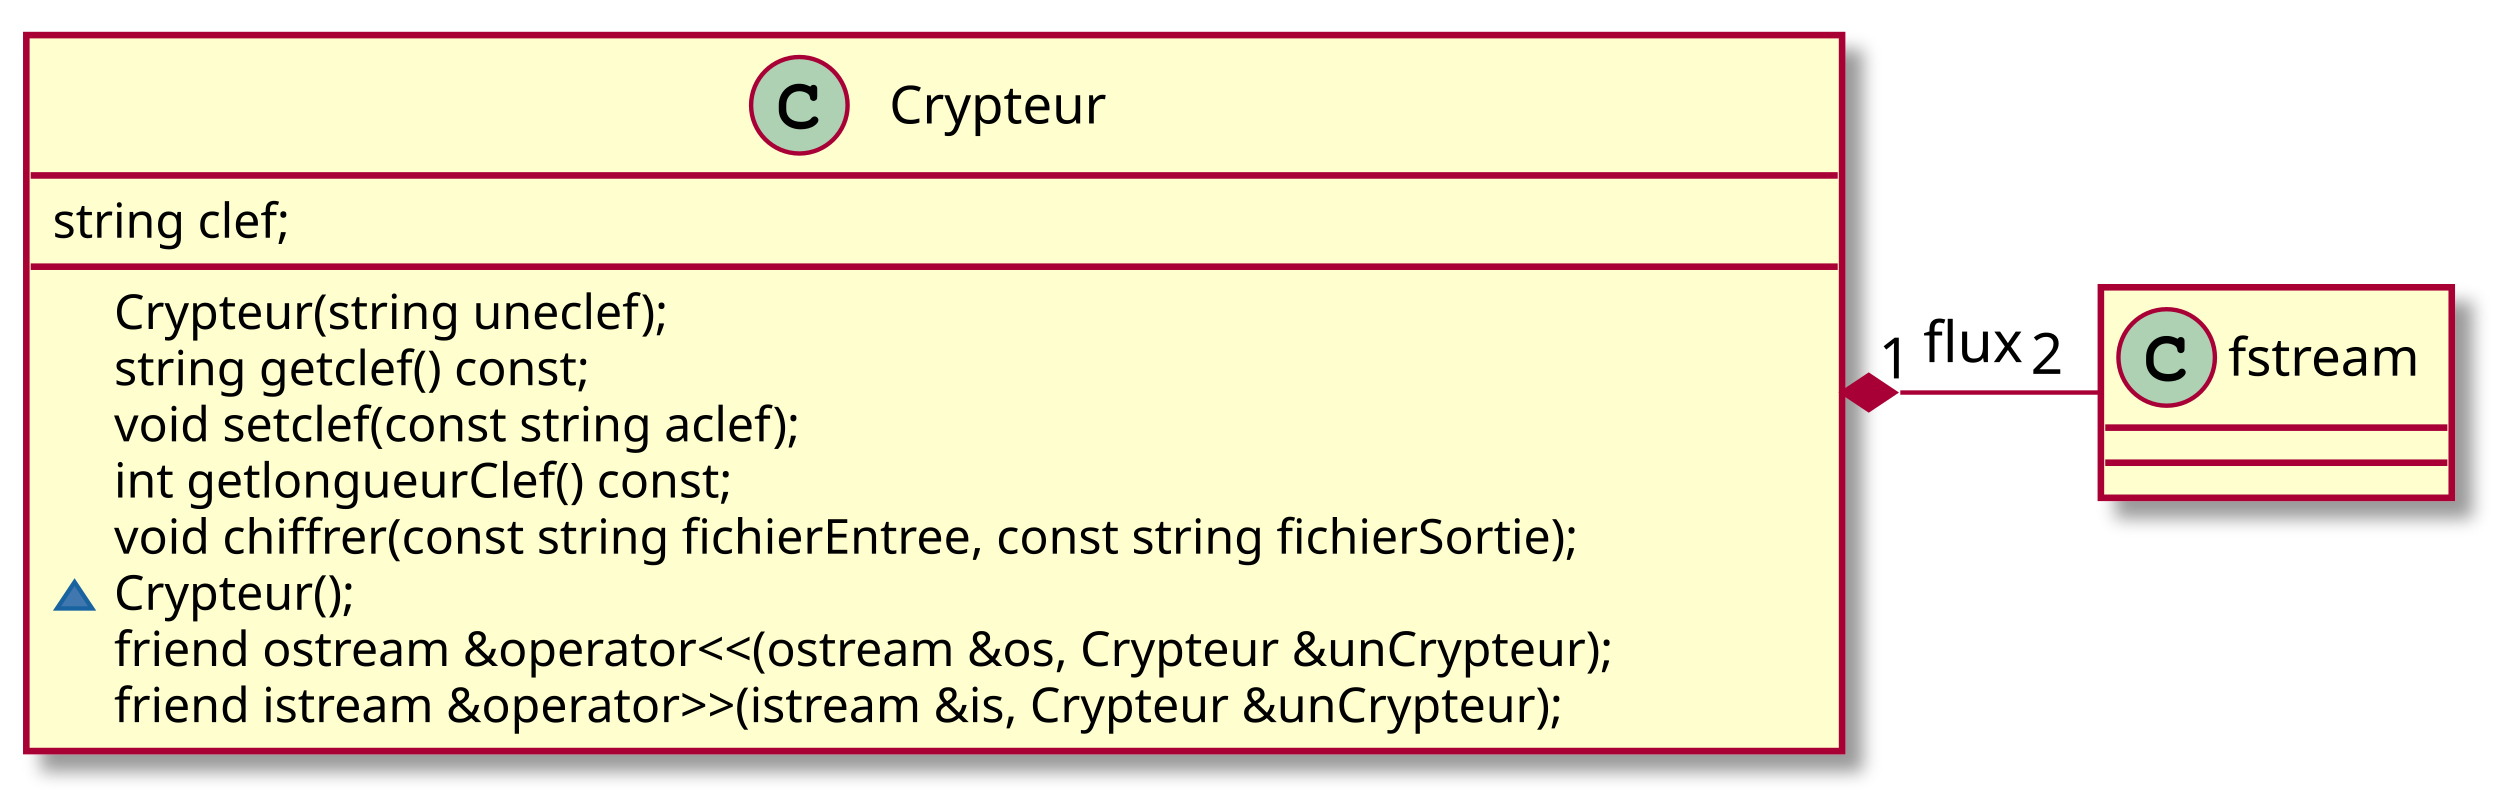
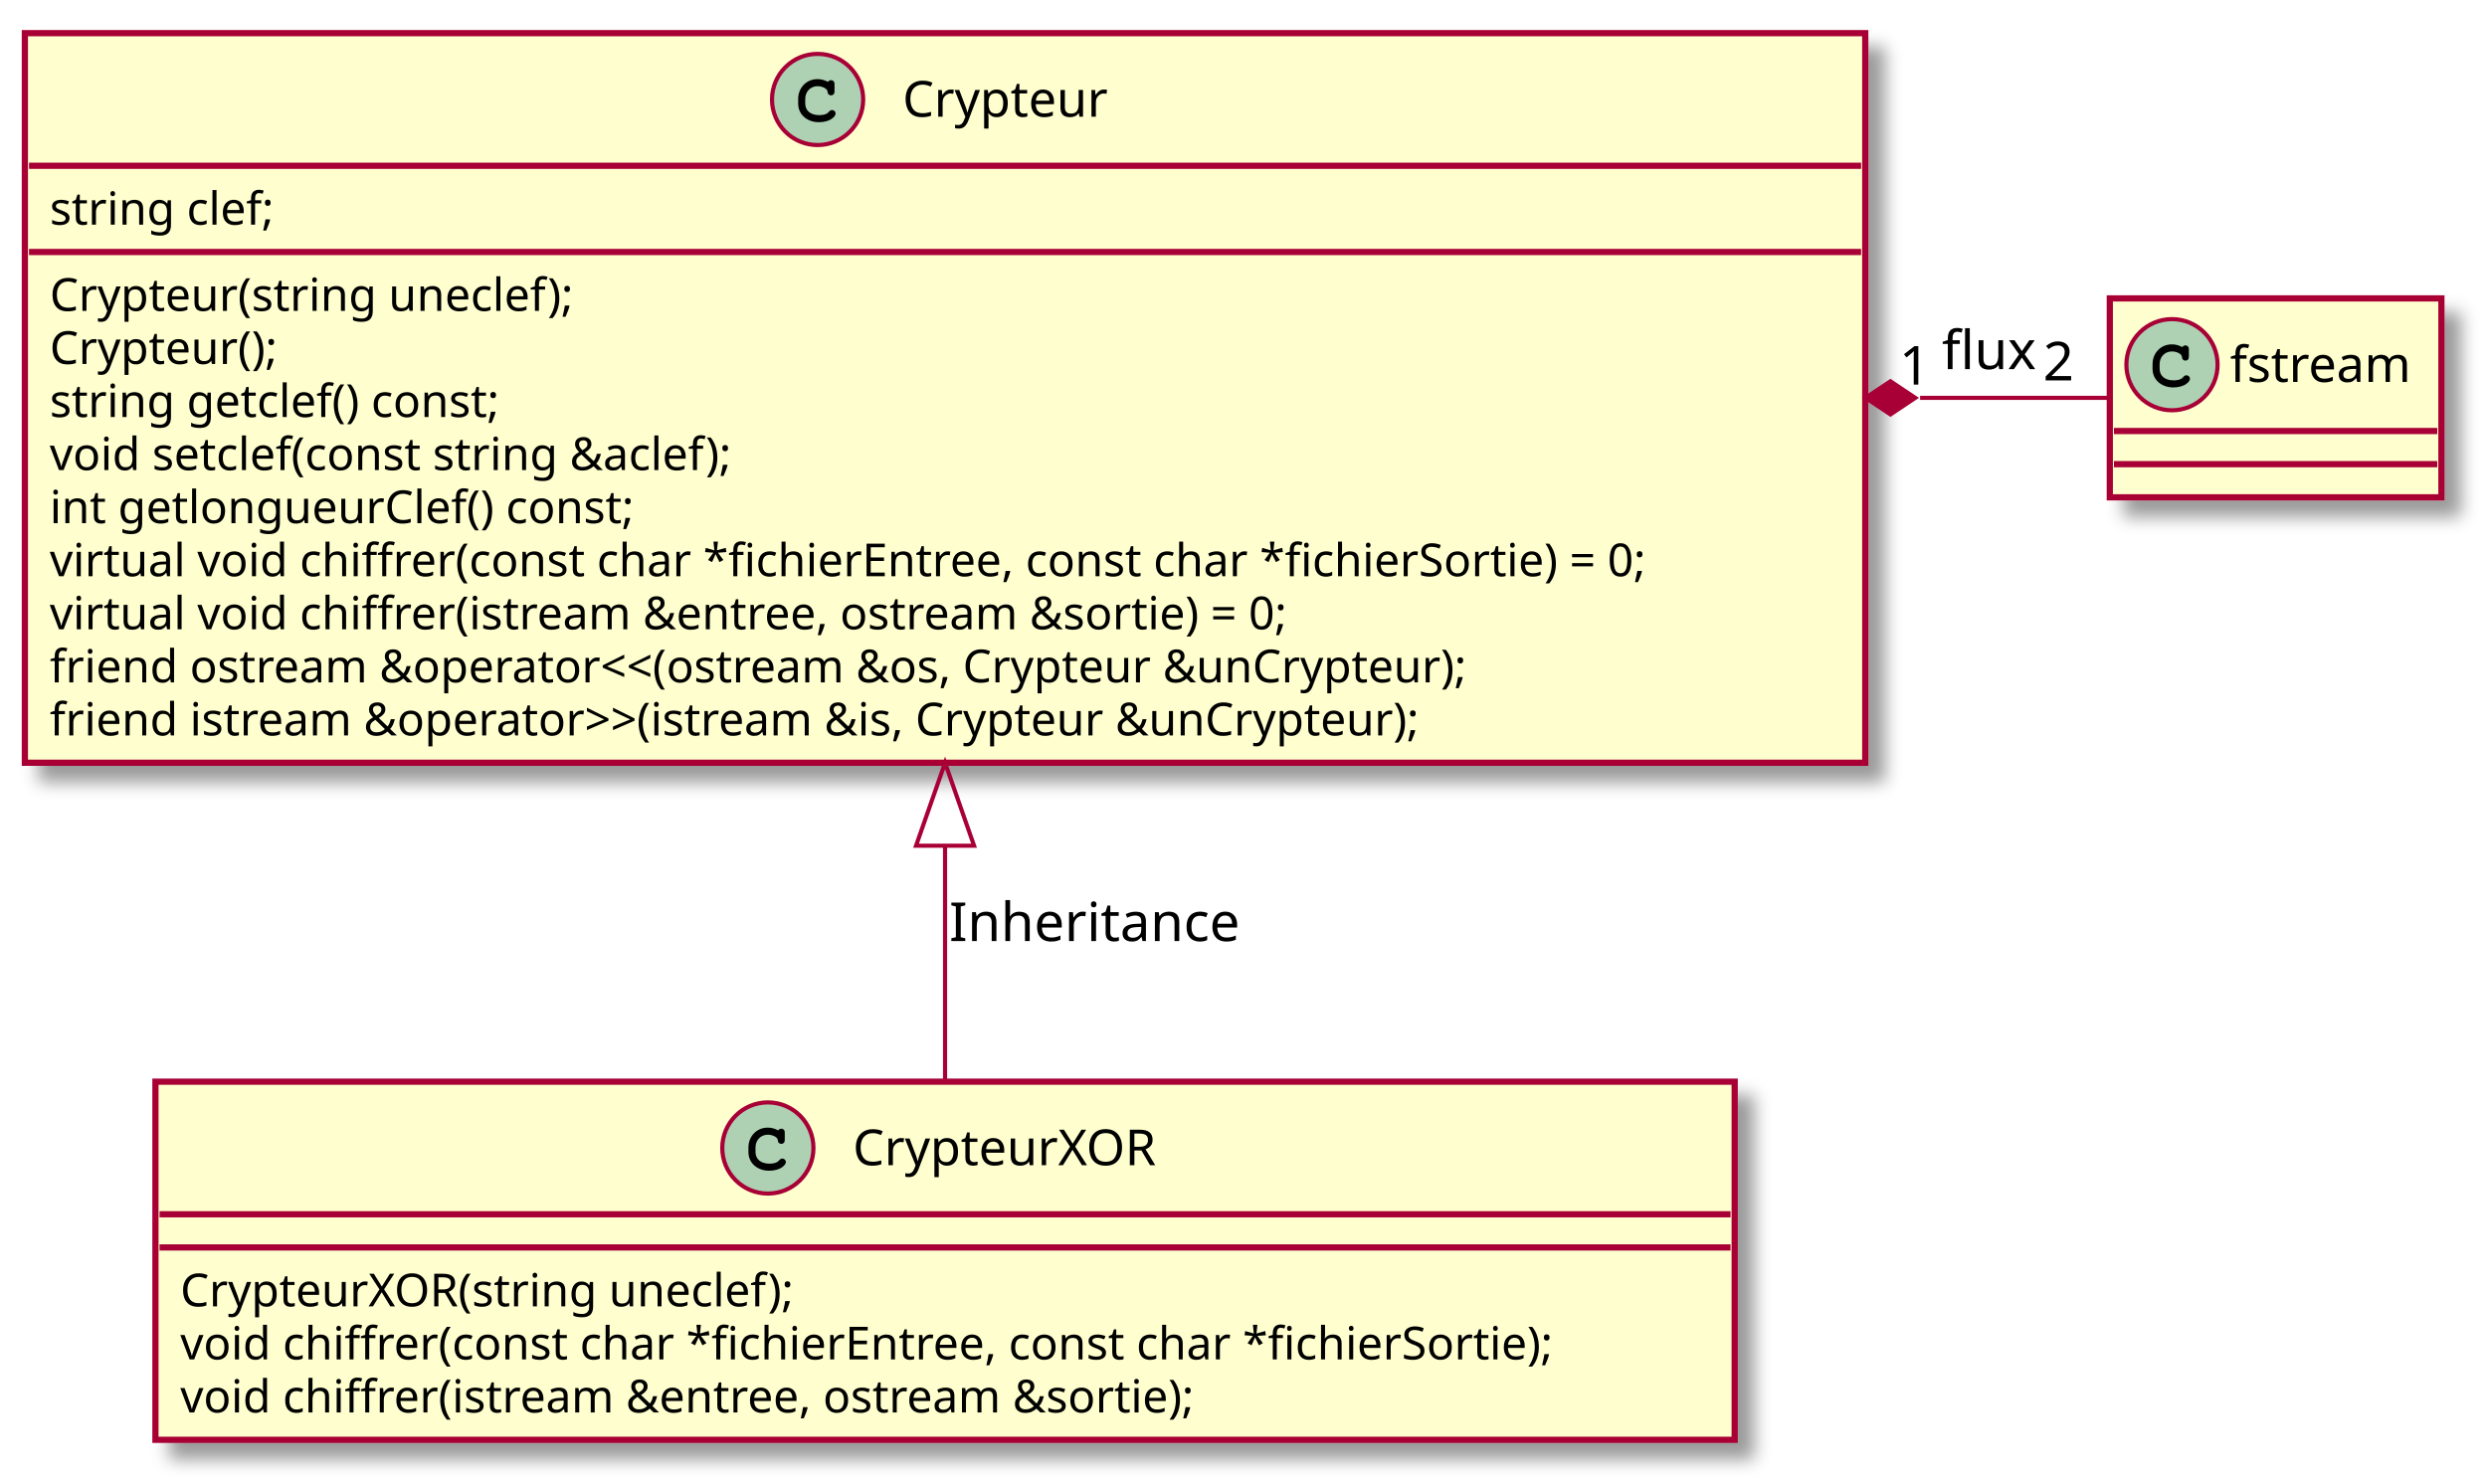
- <svg xmlns="http://www.w3.org/2000/svg" contentScriptType="application/ecmascript" contentStyleType="text/css" height="182px" preserveAspectRatio="none" style="width:570px;height:182px;" version="1.1" viewBox="0 0 570 182" width="570px" zoomAndPan="magnify">
+ <svg xmlns="http://www.w3.org/2000/svg" contentScriptType="application/ecmascript" contentStyleType="text/css" height="358px" preserveAspectRatio="none" style="width:600px;height:358px;" version="1.1" viewBox="0 0 600 358" width="600px" zoomAndPan="magnify">
  <defs>
-     <filter height="300%" id="f1hghryh0s27lo" width="300%" x="-1" y="-1">
+     <filter height="300%" id="f19byke7vjmjfa" width="300%" x="-1" y="-1">
      <feGaussianBlur result="blurOut" stdDeviation="2.0" />
      <feColorMatrix in="blurOut" result="blurOut2" type="matrix" values="0 0 0 0 0 0 0 0 0 0 0 0 0 0 0 0 0 0 .4 0" />
      <feOffset dx="4.0" dy="4.0" in="blurOut2" result="blurOut3" />
      <feBlend in="SourceGraphic" in2="blurOut3" mode="normal" />
    </filter>
  </defs>
  <g>
-     <rect fill="#FEFECE" filter="url(#f1hghryh0s27lo)" height="48" id="fstream" style="stroke: #A80036; stroke-width: 1.5;" width="80" x="479" y="65.5" />
-     <ellipse cx="494" cy="81.5" fill="#ADD1B2" rx="11" ry="11" style="stroke: #A80036; stroke-width: 1.0;" />
-     <path d="M496.344,77.172 L496.516,77.25 C496.734,76.938 496.938,76.844 497.234,76.844 C497.531,76.844 497.812,76.984 497.969,77.25 C498.062,77.406 498.078,77.531 498.078,77.969 L498.078,79.391 C498.078,79.812 498.047,80 497.938,80.156 C497.766,80.375 497.5,80.516 497.234,80.516 C497.016,80.516 496.781,80.406 496.641,80.266 C496.5,80.141 496.469,80.016 496.406,79.609 C496.312,79.203 496.141,78.984 495.656,78.703 C495.188,78.453 494.578,78.297 494,78.297 C492.266,78.297 491.016,79.609 491.016,81.391 L491.016,82.484 C491.016,84.188 492.312,85.281 494.359,85.281 C495.125,85.281 495.812,85.156 496.234,84.891 C496.422,84.797 496.422,84.797 496.875,84.312 C497.062,84.125 497.266,84.047 497.484,84.047 C497.953,84.047 498.344,84.438 498.344,84.891 C498.344,85.281 498.016,85.734 497.438,86.141 C496.688,86.688 495.531,86.984 494.312,86.984 C491.422,86.984 489.312,85.094 489.312,82.516 L489.312,81.391 C489.312,78.672 491.312,76.594 493.938,76.594 C494.812,76.594 495.406,76.734 496.344,77.172 Z " />
-     <text fill="#000000" font-family="sans-serif" font-size="12" lengthAdjust="spacingAndGlyphs" textLength="48" x="508" y="85.654">fstream</text>
-     <line style="stroke: #A80036; stroke-width: 1.5;" x1="480" x2="558" y1="97.5" y2="97.5" />
-     <line style="stroke: #A80036; stroke-width: 1.5;" x1="480" x2="558" y1="105.5" y2="105.5" />
-     <rect fill="#FEFECE" filter="url(#f1hghryh0s27lo)" height="163.242" id="Crypteur" style="stroke: #A80036; stroke-width: 1.5;" width="414" x="6" y="8" />
-     <ellipse cx="182.25" cy="24" fill="#ADD1B2" rx="11" ry="11" style="stroke: #A80036; stroke-width: 1.0;" />
-     <path d="M184.594,19.672 L184.766,19.75 C184.984,19.438 185.188,19.344 185.484,19.344 C185.781,19.344 186.062,19.484 186.219,19.75 C186.312,19.906 186.328,20.031 186.328,20.469 L186.328,21.891 C186.328,22.312 186.297,22.5 186.188,22.656 C186.016,22.875 185.75,23.016 185.484,23.016 C185.266,23.016 185.031,22.906 184.891,22.766 C184.75,22.641 184.719,22.516 184.656,22.109 C184.562,21.703 184.391,21.484 183.906,21.203 C183.438,20.953 182.828,20.797 182.25,20.797 C180.516,20.797 179.266,22.109 179.266,23.891 L179.266,24.984 C179.266,26.688 180.562,27.781 182.609,27.781 C183.375,27.781 184.062,27.656 184.484,27.391 C184.672,27.297 184.672,27.297 185.125,26.812 C185.312,26.625 185.516,26.547 185.734,26.547 C186.203,26.547 186.594,26.938 186.594,27.391 C186.594,27.781 186.266,28.234 185.688,28.641 C184.938,29.188 183.781,29.484 182.562,29.484 C179.672,29.484 177.562,27.594 177.562,25.016 L177.562,23.891 C177.562,21.172 179.562,19.094 182.188,19.094 C183.062,19.094 183.656,19.234 184.594,19.672 Z " />
-     <text fill="#000000" font-family="sans-serif" font-size="12" lengthAdjust="spacingAndGlyphs" textLength="53" x="202.75" y="28.154">Crypteur</text>
-     <line style="stroke: #A80036; stroke-width: 1.5;" x1="7" x2="419" y1="40" y2="40" />
+     <rect fill="#FEFECE" filter="url(#f19byke7vjmjfa)" height="48" id="fstream" style="stroke: #A80036; stroke-width: 1.5;" width="80" x="509" y="72" />
+     <ellipse cx="524" cy="88" fill="#ADD1B2" rx="11" ry="11" style="stroke: #A80036; stroke-width: 1.0;" />
+     <path d="M526.344,83.672 L526.516,83.75 C526.734,83.438 526.938,83.344 527.234,83.344 C527.531,83.344 527.812,83.484 527.969,83.75 C528.062,83.906 528.078,84.031 528.078,84.469 L528.078,85.891 C528.078,86.312 528.047,86.5 527.938,86.656 C527.766,86.875 527.5,87.016 527.234,87.016 C527.016,87.016 526.781,86.906 526.641,86.766 C526.5,86.641 526.469,86.516 526.406,86.109 C526.312,85.703 526.141,85.484 525.656,85.203 C525.188,84.953 524.578,84.797 524,84.797 C522.266,84.797 521.016,86.109 521.016,87.891 L521.016,88.984 C521.016,90.688 522.312,91.781 524.359,91.781 C525.125,91.781 525.812,91.656 526.234,91.391 C526.422,91.297 526.422,91.297 526.875,90.812 C527.062,90.625 527.266,90.547 527.484,90.547 C527.953,90.547 528.344,90.938 528.344,91.391 C528.344,91.781 528.016,92.234 527.438,92.641 C526.688,93.188 525.531,93.484 524.312,93.484 C521.422,93.484 519.312,91.594 519.312,89.016 L519.312,87.891 C519.312,85.172 521.312,83.094 523.938,83.094 C524.812,83.094 525.406,83.234 526.344,83.672 Z " />
+     <text fill="#000000" font-family="sans-serif" font-size="12" lengthAdjust="spacingAndGlyphs" textLength="48" x="538" y="92.154">fstream</text>
+     <line style="stroke: #A80036; stroke-width: 1.5;" x1="510" x2="588" y1="104" y2="104" />
+     <line style="stroke: #A80036; stroke-width: 1.5;" x1="510" x2="588" y1="112" y2="112" />
+     <rect fill="#FEFECE" filter="url(#f19byke7vjmjfa)" height="176.047" id="Crypteur" style="stroke: #A80036; stroke-width: 1.5;" width="444" x="6" y="8" />
+     <ellipse cx="197.25" cy="24" fill="#ADD1B2" rx="11" ry="11" style="stroke: #A80036; stroke-width: 1.0;" />
+     <path d="M199.594,19.672 L199.766,19.75 C199.984,19.438 200.188,19.344 200.484,19.344 C200.781,19.344 201.062,19.484 201.219,19.75 C201.312,19.906 201.328,20.031 201.328,20.469 L201.328,21.891 C201.328,22.312 201.297,22.5 201.188,22.656 C201.016,22.875 200.75,23.016 200.484,23.016 C200.266,23.016 200.031,22.906 199.891,22.766 C199.75,22.641 199.719,22.516 199.656,22.109 C199.562,21.703 199.391,21.484 198.906,21.203 C198.438,20.953 197.828,20.797 197.25,20.797 C195.516,20.797 194.266,22.109 194.266,23.891 L194.266,24.984 C194.266,26.688 195.562,27.781 197.609,27.781 C198.375,27.781 199.062,27.656 199.484,27.391 C199.672,27.297 199.672,27.297 200.125,26.812 C200.312,26.625 200.516,26.547 200.734,26.547 C201.203,26.547 201.594,26.938 201.594,27.391 C201.594,27.781 201.266,28.234 200.688,28.641 C199.938,29.188 198.781,29.484 197.562,29.484 C194.672,29.484 192.562,27.594 192.562,25.016 L192.562,23.891 C192.562,21.172 194.562,19.094 197.188,19.094 C198.062,19.094 198.656,19.234 199.594,19.672 Z " />
+     <text fill="#000000" font-family="sans-serif" font-size="12" lengthAdjust="spacingAndGlyphs" textLength="53" x="217.75" y="28.154">Crypteur</text>
+     <line style="stroke: #A80036; stroke-width: 1.5;" x1="7" x2="449" y1="40" y2="40" />
    <text fill="#000000" font-family="sans-serif" font-size="11" lengthAdjust="spacingAndGlyphs" textLength="61" x="12" y="54.21">string clef;</text>
-     <line style="stroke: #A80036; stroke-width: 1.5;" x1="7" x2="419" y1="60.805" y2="60.805" />
-     <text fill="#000000" font-family="sans-serif" font-size="11" lengthAdjust="spacingAndGlyphs" textLength="139" x="26" y="75.015">Crypteur(string uneclef);</text>
-     <text fill="#000000" font-family="sans-serif" font-size="11" lengthAdjust="spacingAndGlyphs" textLength="122" x="26" y="87.82">string getclef() const;</text>
-     <text fill="#000000" font-family="sans-serif" font-size="11" lengthAdjust="spacingAndGlyphs" textLength="176" x="26" y="100.624">void setclef(const string aclef);</text>
-     <text fill="#000000" font-family="sans-serif" font-size="11" lengthAdjust="spacingAndGlyphs" textLength="155" x="26" y="113.429">int getlongueurClef() const;</text>
-     <text fill="#000000" font-family="sans-serif" font-size="11" lengthAdjust="spacingAndGlyphs" textLength="373" x="26" y="126.234">void chiffrer(const string fichierEntree, const string fichierSortie);</text>
-     <polygon fill="#4177AF" points="17,132.731,13,138.731,21,138.731" style="stroke: #1963A0; stroke-width: 1.0;" />
-     <text fill="#000000" font-family="sans-serif" font-size="11" lengthAdjust="spacingAndGlyphs" textLength="61" x="26" y="139.039">Crypteur();</text>
-     <text fill="#000000" font-family="sans-serif" font-size="11" lengthAdjust="spacingAndGlyphs" textLength="388" x="26" y="151.843">friend ostream &amp;operator&lt;&lt;(ostream &amp;os, Crypteur &amp;unCrypteur);</text>
-     <text fill="#000000" font-family="sans-serif" font-size="11" lengthAdjust="spacingAndGlyphs" textLength="376" x="26" y="164.648">friend istream &amp;operator&gt;&gt;(istream &amp;is, Crypteur &amp;unCrypteur);</text>
-     <path d="M433.27,89.5 C450.202,89.5 465.761,89.5 478.842,89.5 " fill="none" id="Crypteur-fstream" style="stroke: #A80036; stroke-width: 1.0;" />
-     <polygon fill="#A80036" points="420.073,89.5,426.073,93.5,432.073,89.5,426.073,85.5,420.073,89.5" style="stroke: #A80036; stroke-width: 1.0;" />
-     <text fill="#000000" font-family="sans-serif" font-size="13" lengthAdjust="spacingAndGlyphs" textLength="22" x="438.5" y="82.567">flux</text>
-     <text fill="#000000" font-family="sans-serif" font-size="13" lengthAdjust="spacingAndGlyphs" textLength="8" x="428.318" y="86.272">1</text>
-     <text fill="#000000" font-family="sans-serif" font-size="13" lengthAdjust="spacingAndGlyphs" textLength="8" x="462.976" y="85.243">2</text>
+     <line style="stroke: #A80036; stroke-width: 1.5;" x1="7" x2="449" y1="60.805" y2="60.805" />
+     <text fill="#000000" font-family="sans-serif" font-size="11" lengthAdjust="spacingAndGlyphs" textLength="139" x="12" y="75.015">Crypteur(string uneclef);</text>
+     <text fill="#000000" font-family="sans-serif" font-size="11" lengthAdjust="spacingAndGlyphs" textLength="61" x="12" y="87.82">Crypteur();</text>
+     <text fill="#000000" font-family="sans-serif" font-size="11" lengthAdjust="spacingAndGlyphs" textLength="122" x="12" y="100.624">string getclef() const;</text>
+     <text fill="#000000" font-family="sans-serif" font-size="11" lengthAdjust="spacingAndGlyphs" textLength="186" x="12" y="113.429">void setclef(const string &amp;aclef);</text>
+     <text fill="#000000" font-family="sans-serif" font-size="11" lengthAdjust="spacingAndGlyphs" textLength="155" x="12" y="126.234">int getlongueurClef() const;</text>
+     <text fill="#000000" font-family="sans-serif" font-size="11" lengthAdjust="spacingAndGlyphs" textLength="432" x="12" y="139.039">virtual void chiffrer(const char *fichierEntree, const char *fichierSortie) = 0;</text>
+     <text fill="#000000" font-family="sans-serif" font-size="11" lengthAdjust="spacingAndGlyphs" textLength="341" x="12" y="151.843">virtual void chiffrer(istream &amp;entree, ostream &amp;sortie) = 0;</text>
+     <text fill="#000000" font-family="sans-serif" font-size="11" lengthAdjust="spacingAndGlyphs" textLength="388" x="12" y="164.648">friend ostream &amp;operator&lt;&lt;(ostream &amp;os, Crypteur &amp;unCrypteur);</text>
+     <text fill="#000000" font-family="sans-serif" font-size="11" lengthAdjust="spacingAndGlyphs" textLength="376" x="12" y="177.453">friend istream &amp;operator&gt;&gt;(istream &amp;is, Crypteur &amp;unCrypteur);</text>
+     <rect fill="#FEFECE" filter="url(#f19byke7vjmjfa)" height="86.414" id="CrypteurXOR" style="stroke: #A80036; stroke-width: 1.5;" width="381" x="37.5" y="261" />
+     <ellipse cx="185.25" cy="277" fill="#ADD1B2" rx="11" ry="11" style="stroke: #A80036; stroke-width: 1.0;" />
+     <path d="M187.594,272.672 L187.766,272.75 C187.984,272.438 188.188,272.344 188.484,272.344 C188.781,272.344 189.062,272.484 189.219,272.75 C189.312,272.906 189.328,273.031 189.328,273.469 L189.328,274.891 C189.328,275.312 189.297,275.5 189.188,275.656 C189.016,275.875 188.75,276.016 188.484,276.016 C188.266,276.016 188.031,275.906 187.891,275.766 C187.75,275.641 187.719,275.516 187.656,275.109 C187.562,274.703 187.391,274.484 186.906,274.203 C186.438,273.953 185.828,273.797 185.25,273.797 C183.516,273.797 182.266,275.109 182.266,276.891 L182.266,277.984 C182.266,279.688 183.562,280.781 185.609,280.781 C186.375,280.781 187.062,280.656 187.484,280.391 C187.672,280.297 187.672,280.297 188.125,279.812 C188.312,279.625 188.516,279.547 188.734,279.547 C189.203,279.547 189.594,279.938 189.594,280.391 C189.594,280.781 189.266,281.234 188.688,281.641 C187.938,282.188 186.781,282.484 185.562,282.484 C182.672,282.484 180.562,280.594 180.562,278.016 L180.562,276.891 C180.562,274.172 182.562,272.094 185.188,272.094 C186.062,272.094 186.656,272.234 187.594,272.672 Z " />
+     <text fill="#000000" font-family="sans-serif" font-size="12" lengthAdjust="spacingAndGlyphs" textLength="77" x="205.75" y="281.154">CrypteurXOR</text>
+     <line style="stroke: #A80036; stroke-width: 1.5;" x1="38.5" x2="417.5" y1="293" y2="293" />
+     <line style="stroke: #A80036; stroke-width: 1.5;" x1="38.5" x2="417.5" y1="301" y2="301" />
+     <text fill="#000000" font-family="sans-serif" font-size="11" lengthAdjust="spacingAndGlyphs" textLength="162" x="43.5" y="315.21">CrypteurXOR(string uneclef);</text>
+     <text fill="#000000" font-family="sans-serif" font-size="11" lengthAdjust="spacingAndGlyphs" textLength="369" x="43.5" y="328.015">void chiffrer(const char *fichierEntree, const char *fichierSortie);</text>
+     <text fill="#000000" font-family="sans-serif" font-size="11" lengthAdjust="spacingAndGlyphs" textLength="278" x="43.5" y="340.82">void chiffrer(istream &amp;entree, ostream &amp;sortie);</text>
+     <path d="M463.228,96 C480.095,96 495.545,96 508.543,96 " fill="none" id="Crypteur-fstream" style="stroke: #A80036; stroke-width: 1.0;" />
+     <polygon fill="#A80036" points="450.07,96,456.07,100,462.07,96,456.07,92,450.07,96" style="stroke: #A80036; stroke-width: 1.0;" />
+     <text fill="#000000" font-family="sans-serif" font-size="13" lengthAdjust="spacingAndGlyphs" textLength="22" x="468.5" y="89.067">flux</text>
+     <text fill="#000000" font-family="sans-serif" font-size="13" lengthAdjust="spacingAndGlyphs" textLength="8" x="458.194" y="92.799">1</text>
+     <text fill="#000000" font-family="sans-serif" font-size="13" lengthAdjust="spacingAndGlyphs" textLength="8" x="492.902" y="91.789">2</text>
+     <path d="M228,204.152 C228,224.284 228,244.203 228,260.828 " fill="none" id="Crypteur-CrypteurXOR" style="stroke: #A80036; stroke-width: 1.0;" />
+     <polygon fill="none" points="221,204.064,228,184.064,235,204.064,221,204.064" style="stroke: #A80036; stroke-width: 1.0;" />
+     <text fill="#000000" font-family="sans-serif" font-size="13" lengthAdjust="spacingAndGlyphs" textLength="71" x="229" y="227.067">Inheritance</text>
  </g>
</svg>
